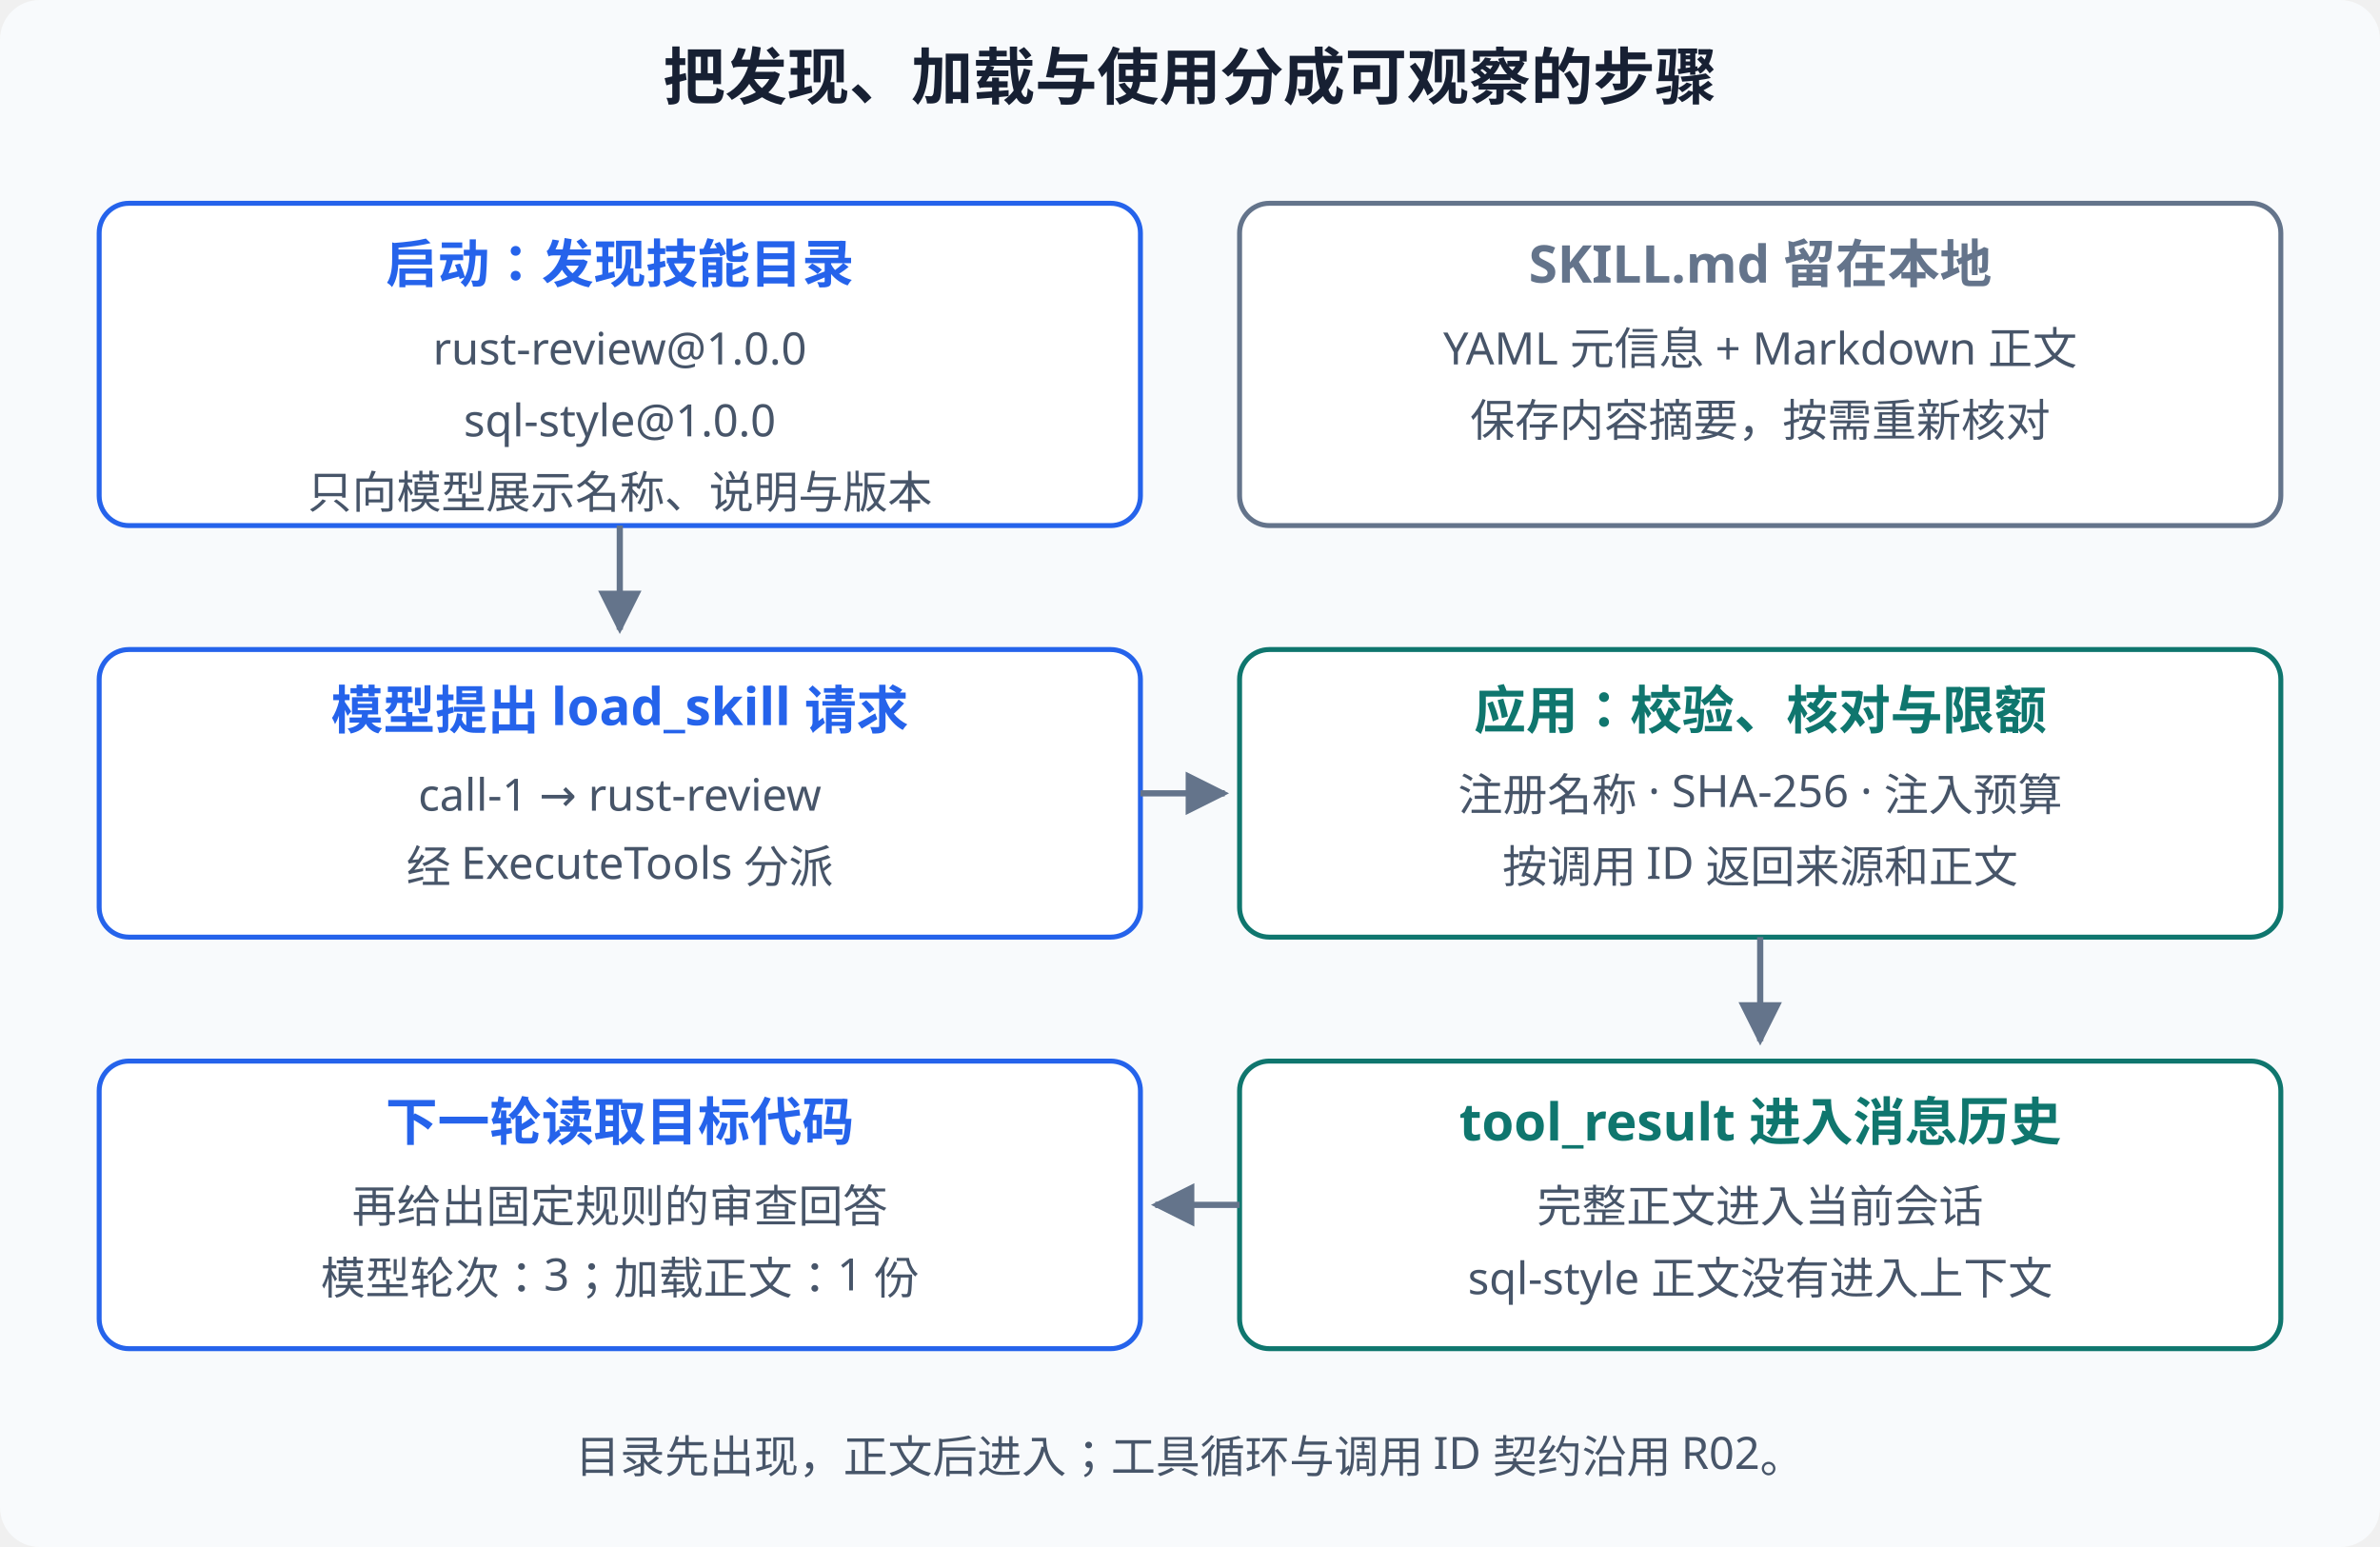
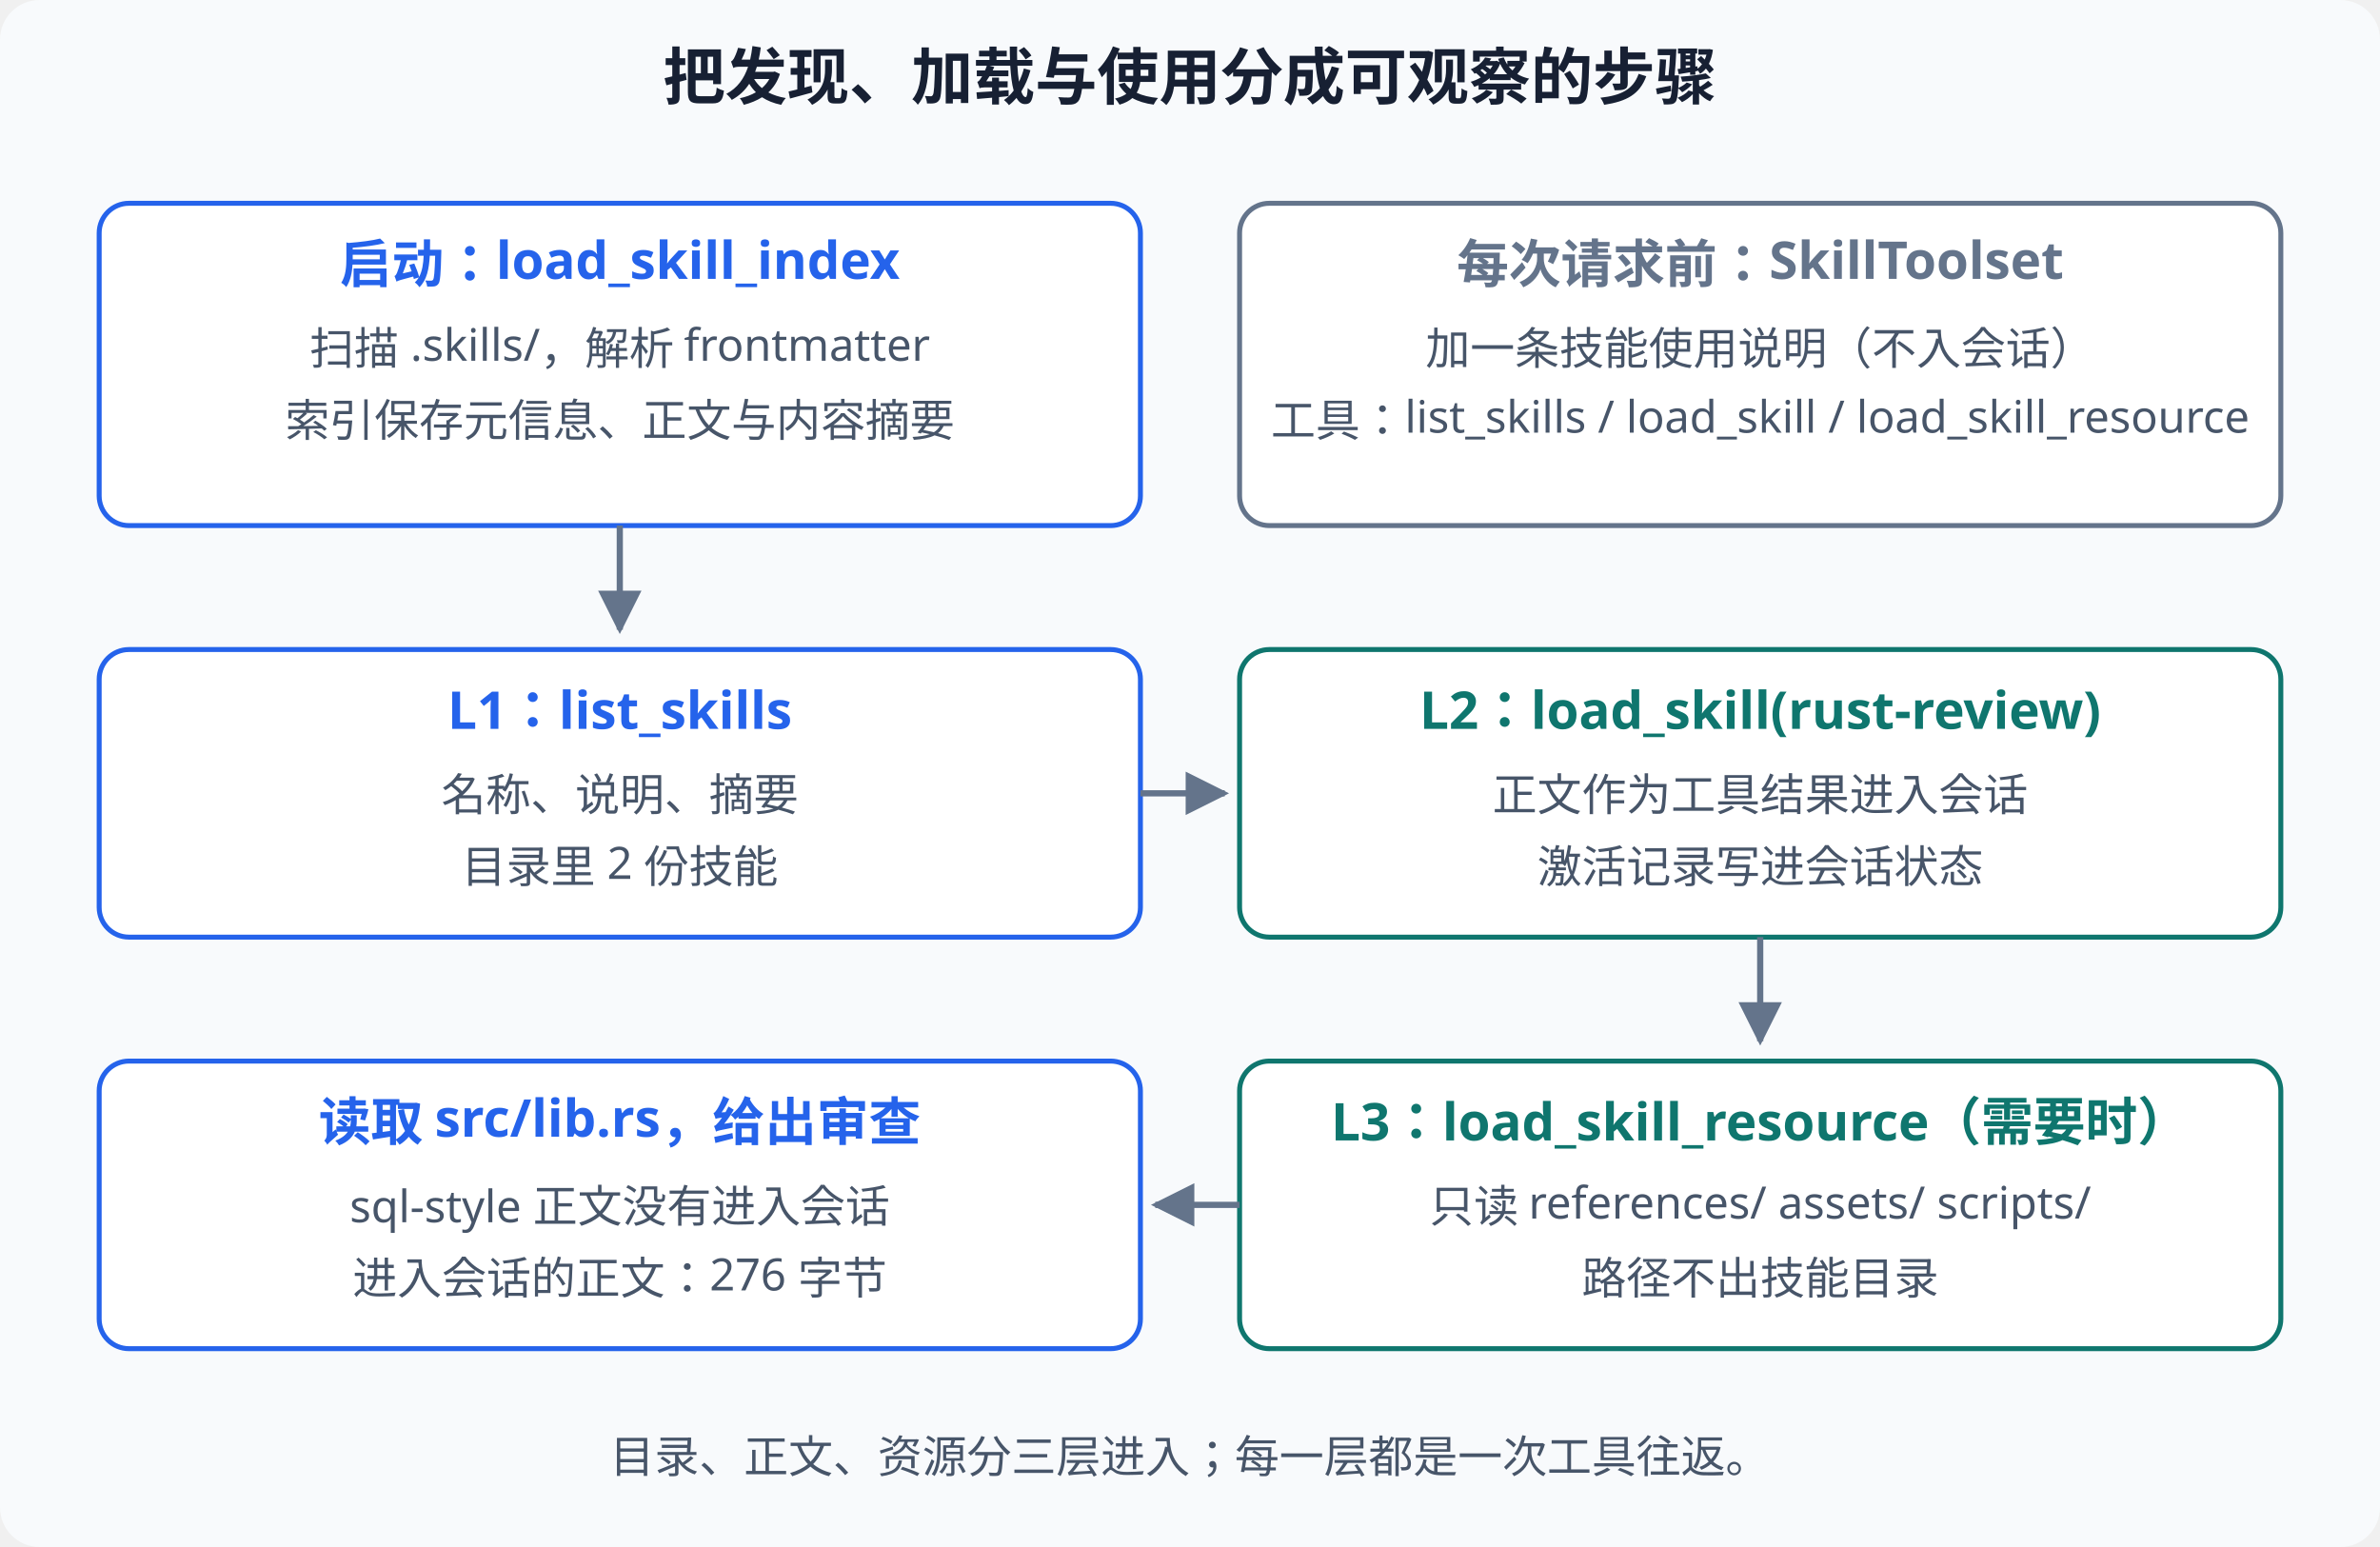
<svg xmlns="http://www.w3.org/2000/svg" width="960" height="624" viewBox="0 0 960 624" role="img" aria-labelledby="title desc">
  <defs>
    <marker id="arrow" viewBox="0 0 10 10" refX="9" refY="5" markerWidth="7" markerHeight="7" orient="auto">
      <path d="M0 0L10 5L0 10Z" fill="#64748b" />
    </marker>
  </defs>
  <rect width="960" height="624" rx="16" fill="#f8fafc" />
  <g font-family="PingFang SC, Microsoft YaHei, sans-serif">
    <text x="480" y="40" text-anchor="middle" font-size="25" fill="#172033" font-weight="700">把发现、加载与使用分成可观察的步骤</text>
    <rect x="40" y="82" width="420" height="130" rx="12" fill="#fff" stroke="#2563eb" stroke-width="2" />
-     <text x="250.0" y="114" text-anchor="middle" font-size="21" fill="#2563eb" font-weight="700">启动：发现技能目录</text>
-     <text x="250.0" y="147" text-anchor="middle" font-size="18" fill="#475569" font-weight="400">rust-review@1.0.0</text>
-     <text x="250.0" y="176" text-anchor="middle" font-size="18" fill="#475569" font-weight="400">sql-style@1.0.0</text>
-     <text x="250.0" y="205" text-anchor="middle" font-size="18" fill="#475569" font-weight="400">只向模型展示名称、说明与版本</text>
+     <text x="250.0" y="114" text-anchor="middle" font-size="21" fill="#2563eb" font-weight="700">启动：load_skill_index</text>
+     <text x="250.0" y="147" text-anchor="middle" font-size="18" fill="#475569" font-weight="400">扫描 .skills/，解析 frontmatter</text>
+     <text x="250.0" y="176" text-anchor="middle" font-size="18" fill="#475569" font-weight="400">索引保存元信息、正文与内容摘要</text>
    <rect x="500" y="82" width="420" height="130" rx="12" fill="#fff" stroke="#64748b" stroke-width="2" />
-     <text x="710.0" y="114" text-anchor="middle" font-size="21" fill="#64748b" font-weight="700">SKILL.md 留在本地</text>
-     <text x="710.0" y="147" text-anchor="middle" font-size="18" fill="#475569" font-weight="400">YAML 元信息 + Markdown 正文</text>
-     <text x="710.0" y="176" text-anchor="middle" font-size="18" fill="#475569" font-weight="400">保存内容摘要，按需重新核对</text>
+     <text x="710.0" y="114" text-anchor="middle" font-size="21" fill="#64748b" font-weight="700">每次请求前：SkillToolset</text>
+     <text x="710.0" y="147" text-anchor="middle" font-size="18" fill="#475569" font-weight="400">加一条技能使用说明（不入会话）</text>
+     <text x="710.0" y="176" text-anchor="middle" font-size="18" fill="#475569" font-weight="400">工具：list_skills / load_skill / load_skill_resource</text>
    <path d="M250 212 V254" fill="none" stroke="#64748b" stroke-width="2.5" marker-end="url(#arrow)" />
    <rect x="40" y="262" width="420" height="116" rx="12" fill="#fff" stroke="#2563eb" stroke-width="2" />
-     <text x="250.0" y="294" text-anchor="middle" font-size="21" fill="#2563eb" font-weight="700">模型提出 load_skill 请求</text>
-     <text x="250.0" y="327" text-anchor="middle" font-size="18" fill="#475569" font-weight="400">call-1 → rust-review</text>
-     <text x="250.0" y="356" text-anchor="middle" font-size="18" fill="#475569" font-weight="400">经 ExecuteTools 分派</text>
+     <text x="250.0" y="294" text-anchor="middle" font-size="21" fill="#2563eb" font-weight="700">L1：list_skills</text>
+     <text x="250.0" y="327" text-anchor="middle" font-size="18" fill="#475569" font-weight="400">名称、说明、摘要</text>
+     <text x="250.0" y="356" text-anchor="middle" font-size="18" fill="#475569" font-weight="400">目录里 2 份技能</text>
    <path d="M460 320 H494" fill="none" stroke="#64748b" stroke-width="2.5" marker-end="url(#arrow)" />
    <rect x="500" y="262" width="420" height="116" rx="12" fill="#fff" stroke="#0f766e" stroke-width="2" />
-     <text x="710.0" y="294" text-anchor="middle" font-size="21" fill="#0f766e" font-weight="700">应用：校验、核对与限额</text>
-     <text x="710.0" y="327" text-anchor="middle" font-size="18" fill="#475569" font-weight="400">注册名称 · SHA-256 · 注入预算</text>
-     <text x="710.0" y="356" text-anchor="middle" font-size="18" fill="#475569" font-weight="400">按调用 ID 返回来源和正文</text>
+     <text x="710.0" y="294" text-anchor="middle" font-size="21" fill="#0f766e" font-weight="700">L2：load_skill(rust-review)</text>
+     <text x="710.0" y="327" text-anchor="middle" font-size="18" fill="#475569" font-weight="400">正文作为工具结果进入会话</text>
+     <text x="710.0" y="356" text-anchor="middle" font-size="18" fill="#475569" font-weight="400">激活记录写进会话状态</text>
    <path d="M710 378 V420" fill="none" stroke="#64748b" stroke-width="2.5" marker-end="url(#arrow)" />
    <rect x="500" y="428" width="420" height="116" rx="12" fill="#fff" stroke="#0f766e" stroke-width="2" />
-     <text x="710.0" y="460" text-anchor="middle" font-size="21" fill="#0f766e" font-weight="700">tool_result 进入消息历史</text>
-     <text x="710.0" y="493" text-anchor="middle" font-size="18" fill="#475569" font-weight="400">完整正文进入当前会话</text>
-     <text x="710.0" y="522" text-anchor="middle" font-size="18" fill="#475569" font-weight="400">sql-style 正文没有进入上下文</text>
+     <text x="710.0" y="460" text-anchor="middle" font-size="21" fill="#0f766e" font-weight="700">L3：load_skill_resource（需要时）</text>
+     <text x="710.0" y="493" text-anchor="middle" font-size="18" fill="#475569" font-weight="400">只读 references/ assets/ scripts/</text>
+     <text x="710.0" y="522" text-anchor="middle" font-size="18" fill="#475569" font-weight="400">路径不出技能目录</text>
    <rect x="40" y="428" width="420" height="116" rx="12" fill="#fff" stroke="#2563eb" stroke-width="2" />
-     <text x="250.0" y="460" text-anchor="middle" font-size="21" fill="#2563eb" font-weight="700">下一轮读取目标代码</text>
-     <text x="250.0" y="493" text-anchor="middle" font-size="18" fill="#475569" font-weight="400">再给出固定规则的审查回答</text>
-     <text x="250.0" y="522" text-anchor="middle" font-size="18" fill="#475569" font-weight="400">模型轮次：3；加载正文：1 份</text>
+     <text x="250.0" y="460" text-anchor="middle" font-size="21" fill="#2563eb" font-weight="700">读取 src/lib.rs，给出审查</text>
+     <text x="250.0" y="493" text-anchor="middle" font-size="18" fill="#475569" font-weight="400">sql-style 正文没有进入会话</text>
+     <text x="250.0" y="522" text-anchor="middle" font-size="18" fill="#475569" font-weight="400">进入会话的正文：276 字节</text>
    <path d="M500 486 H466" fill="none" stroke="#64748b" stroke-width="2.5" marker-end="url(#arrow)" />
-     <text x="480" y="594" text-anchor="middle" font-size="18" fill="#475569" font-weight="400">目录先出现，正文后进入；工具循环与调用 ID 契约沿用 R02。</text>
+     <text x="480" y="594" text-anchor="middle" font-size="18" fill="#475569" font-weight="400">目录、正文、资源分三层进入；每一层都是一次工具往返。</text>
  </g>
</svg>
